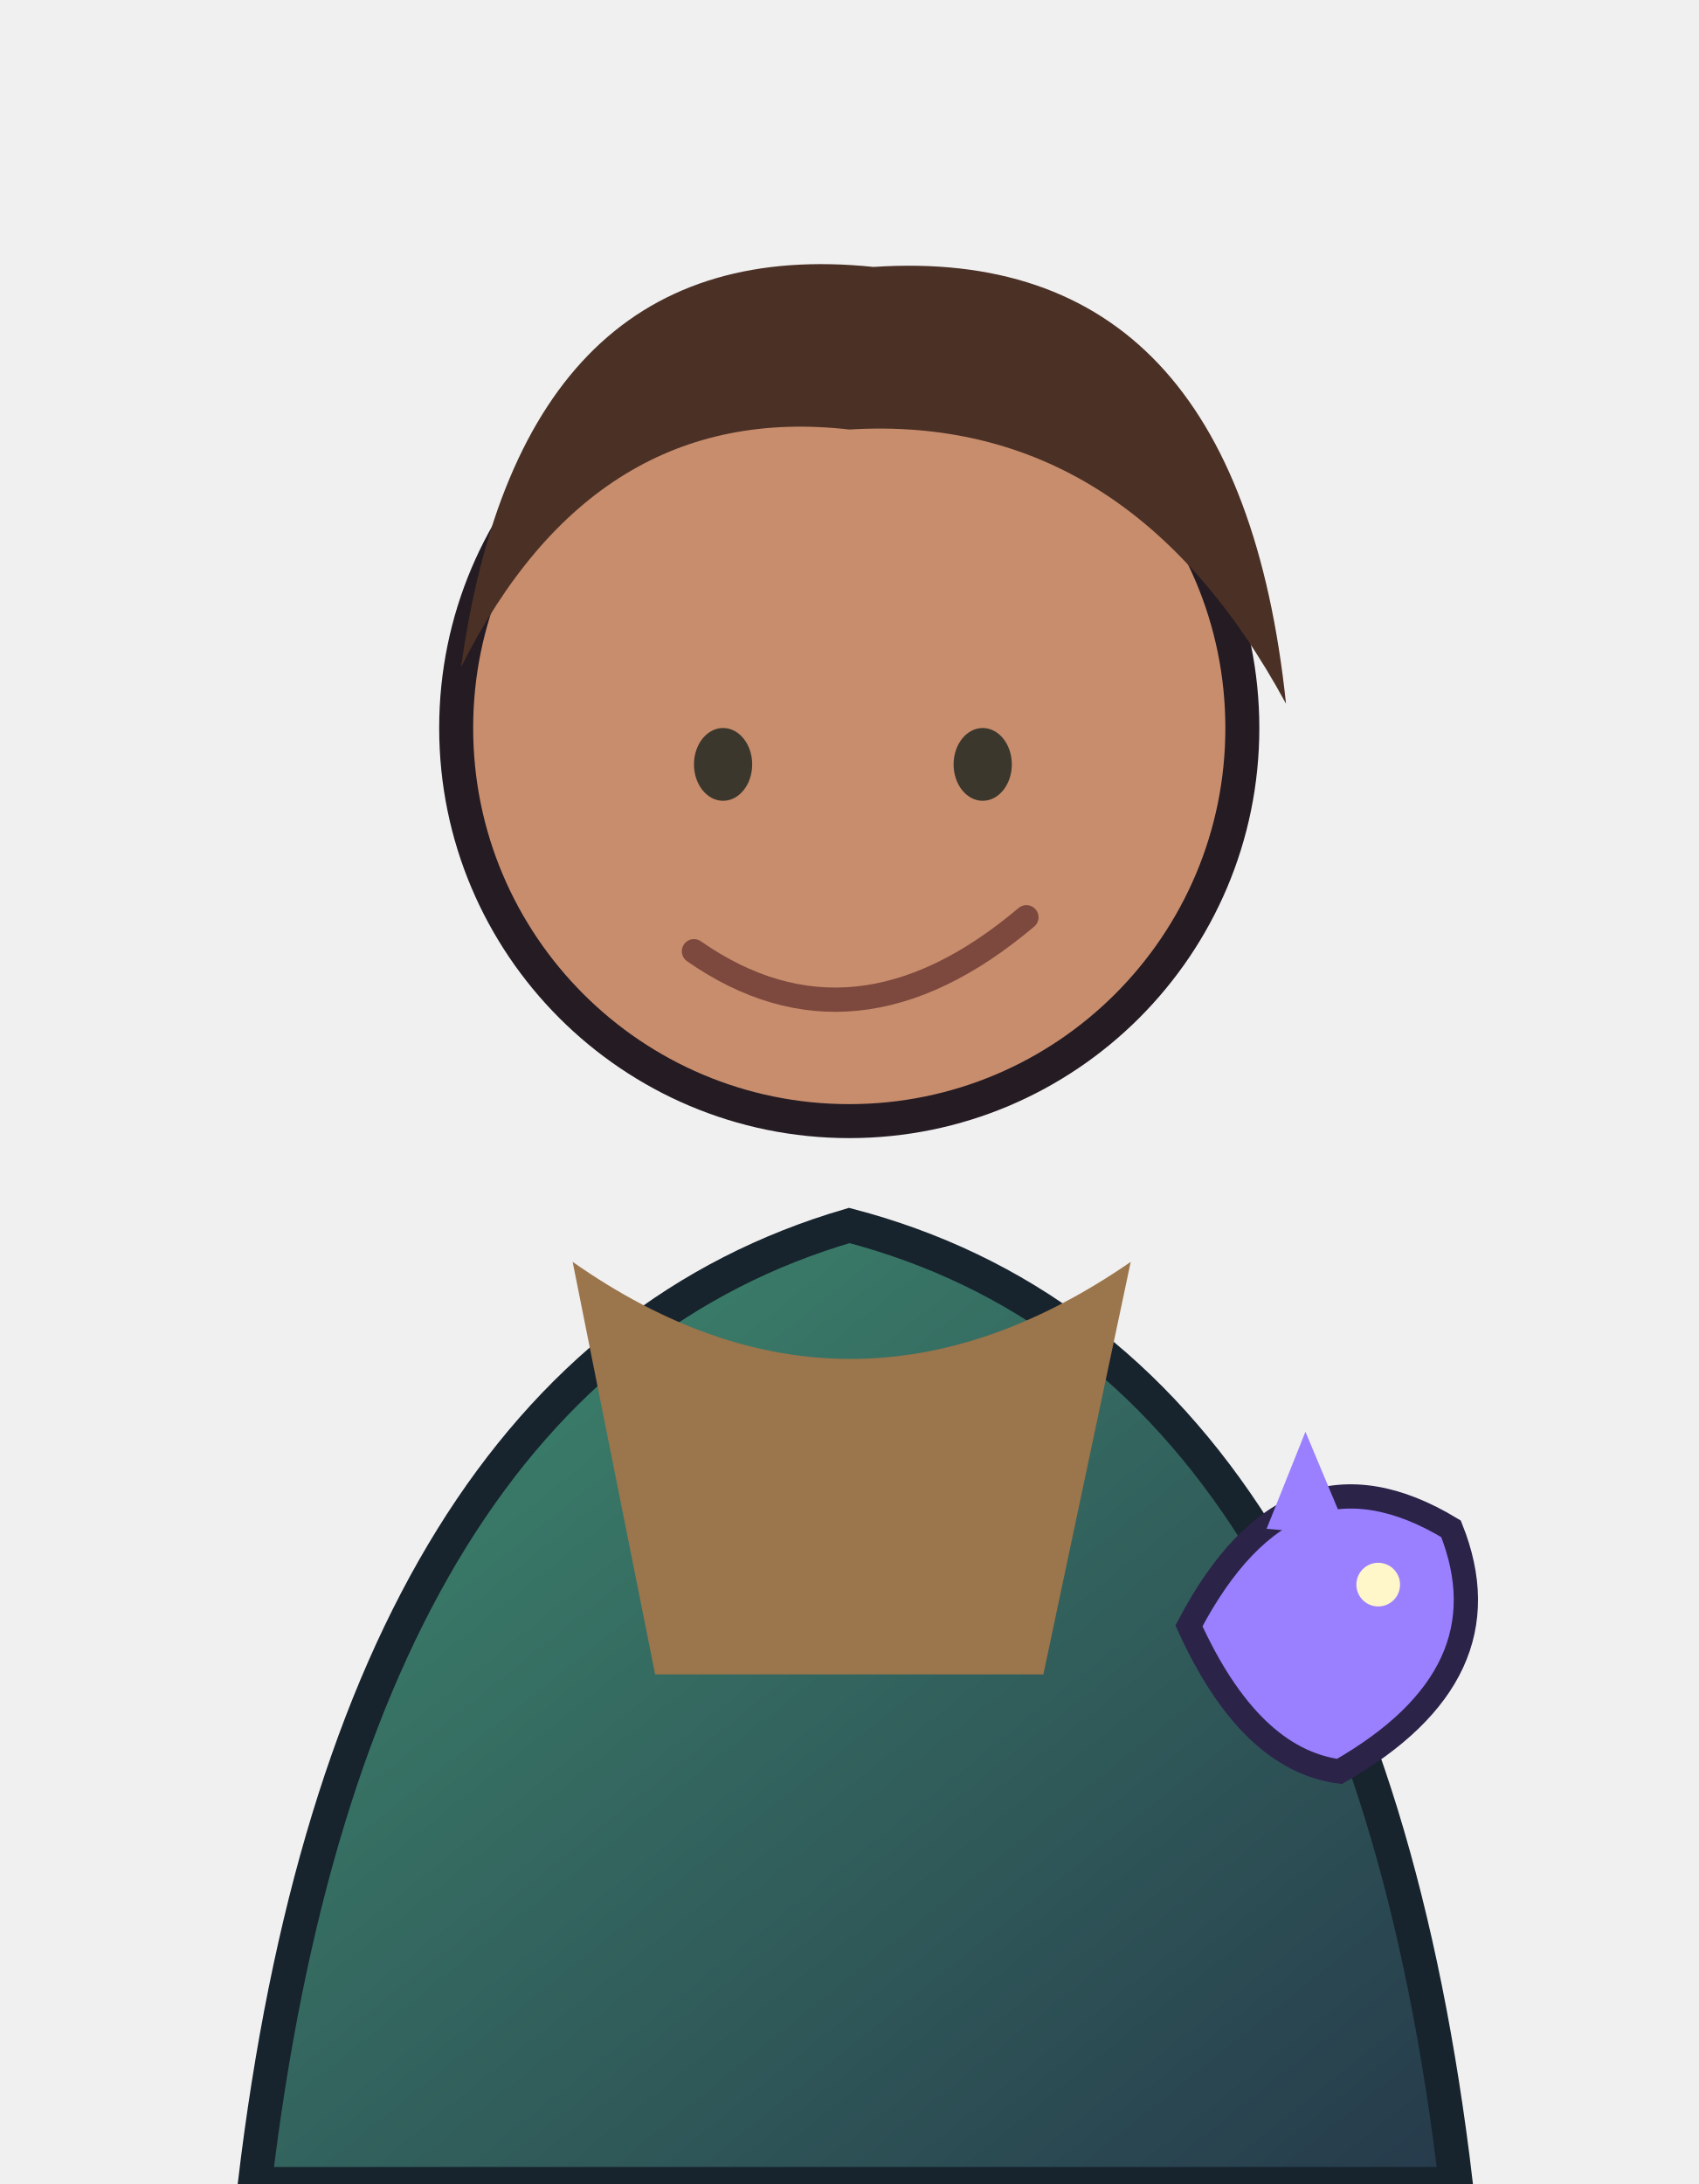
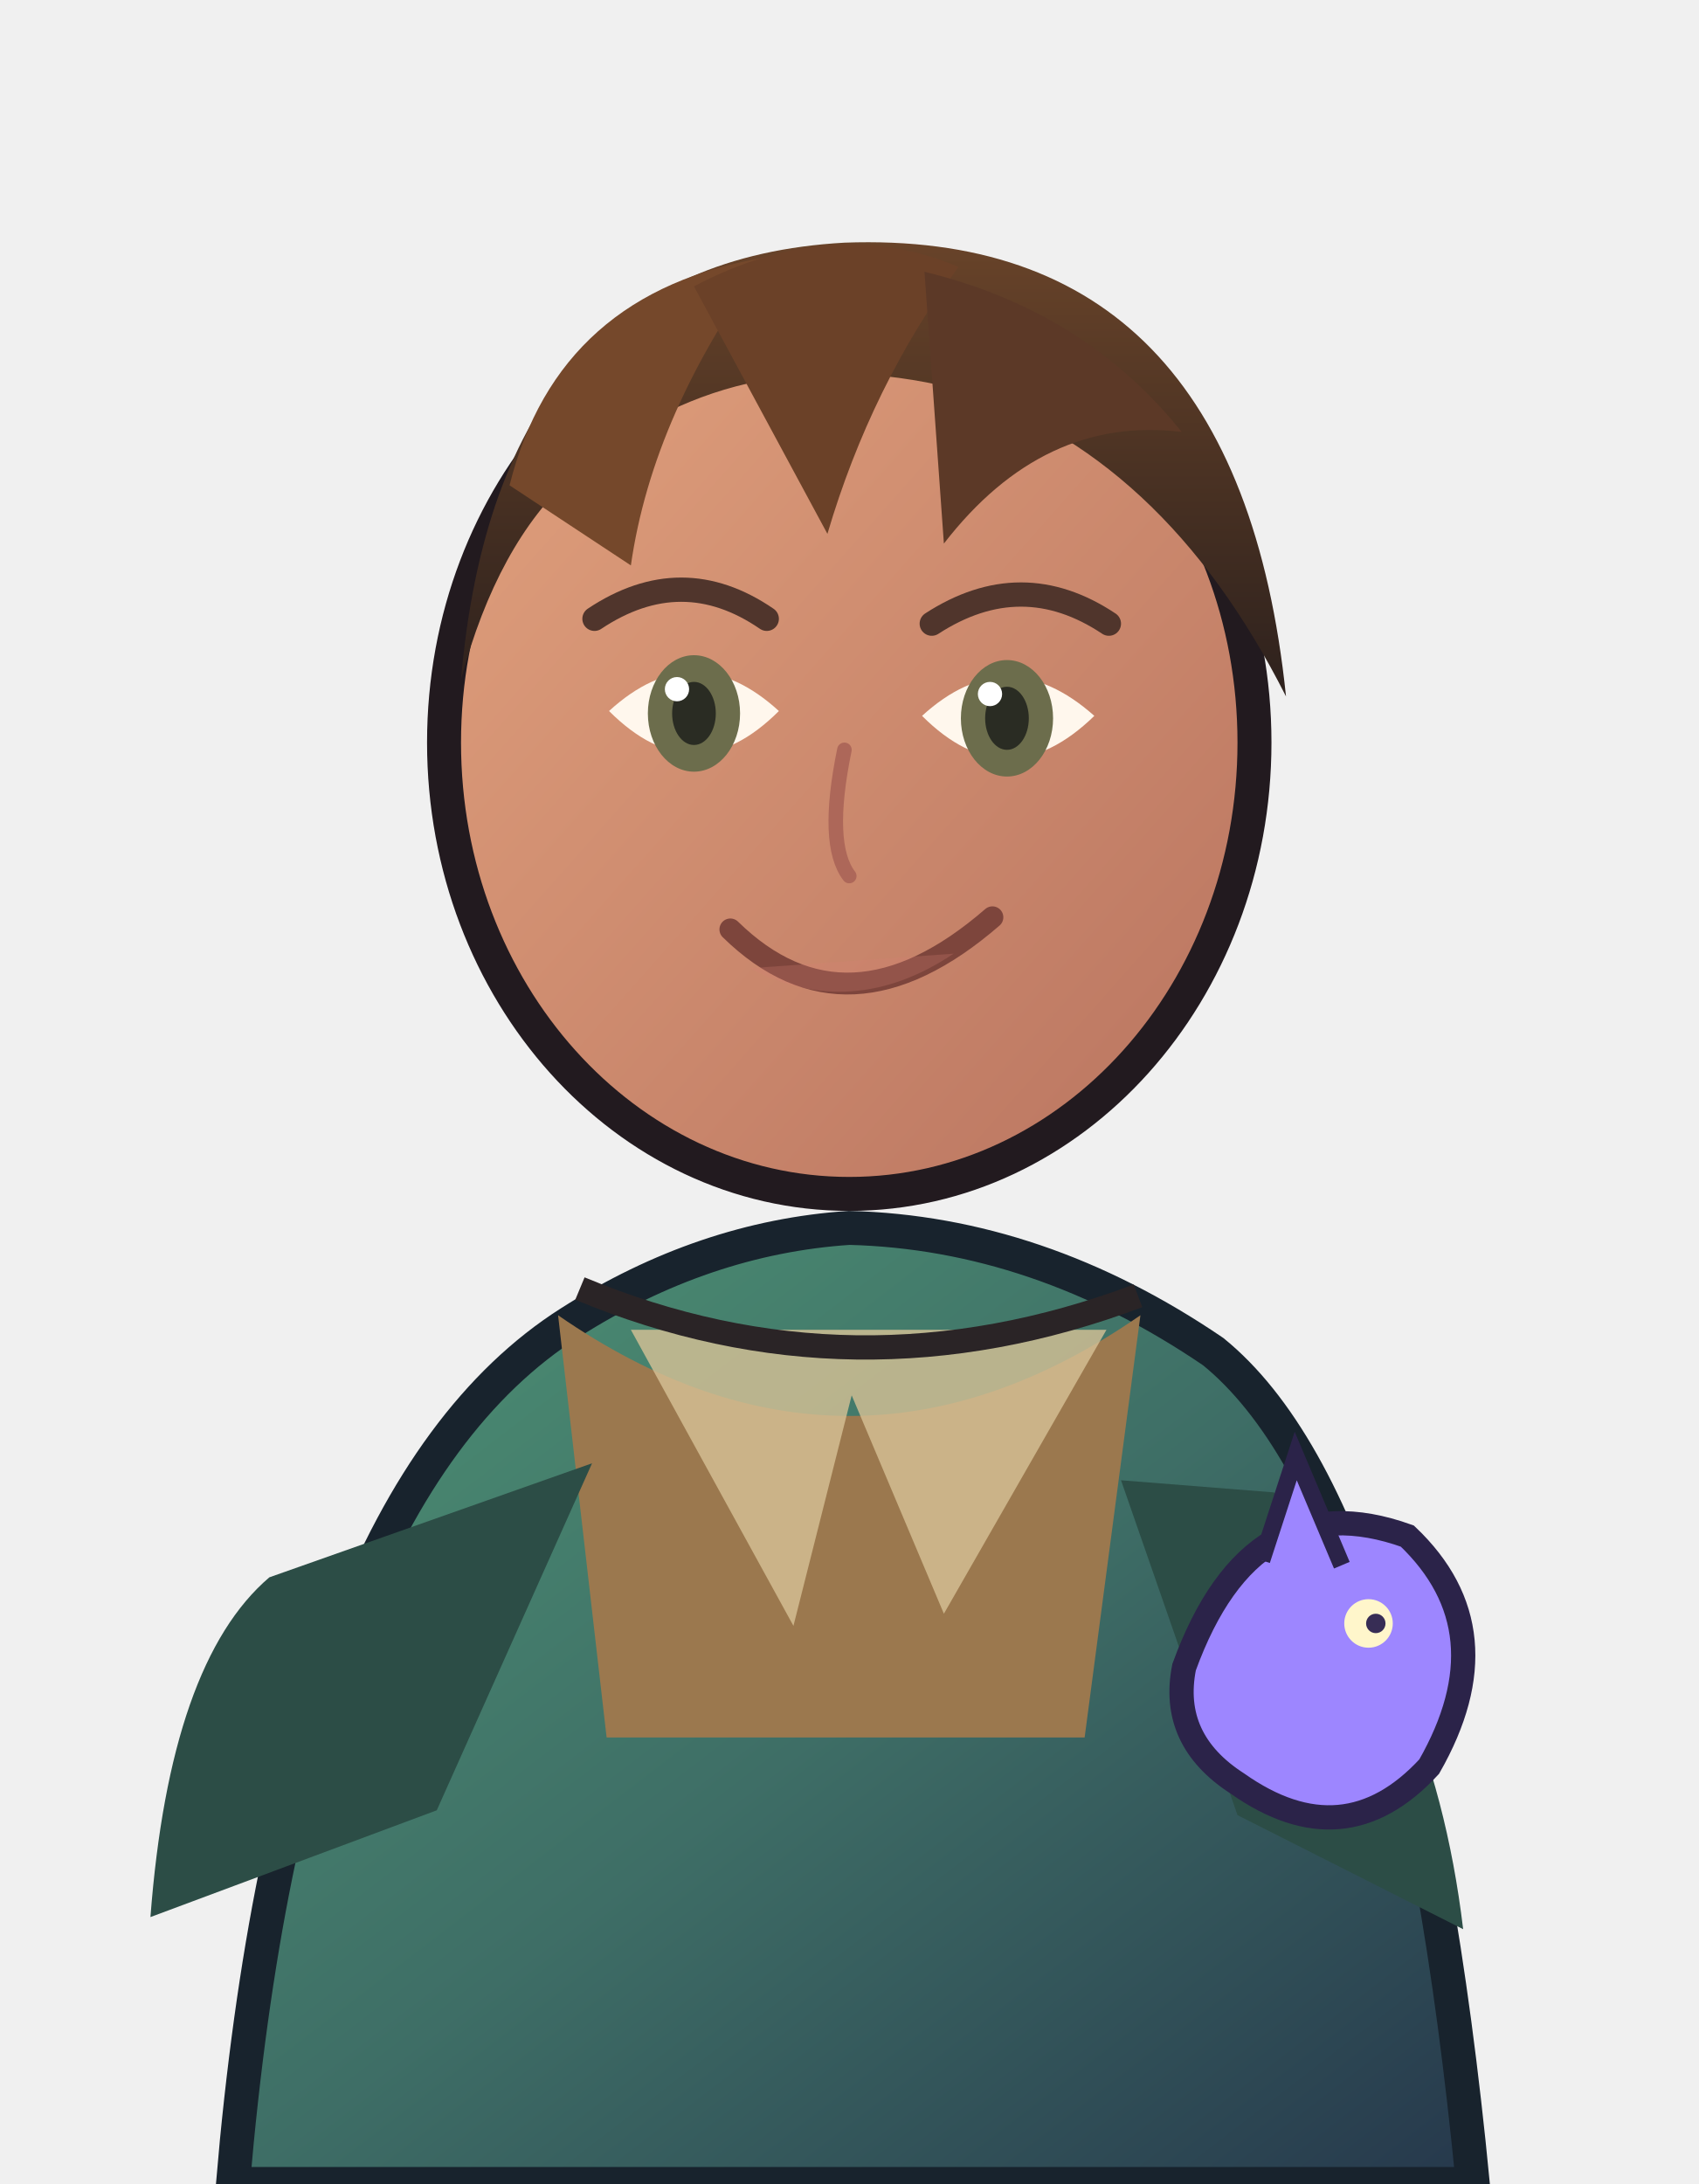
<svg xmlns="http://www.w3.org/2000/svg" viewBox="0 0 700 900">
  <defs>
    <linearGradient id="coat" x1="0" y1="0" x2="1" y2="1">
-       <stop stop-color="#3f8c70" />
-       <stop offset="1" stop-color="#263a4b" />
+       <stop stop-color="#4e9475" />
+       <stop offset=".5" stop-color="#3e6e66" />
+       <stop offset="1" stop-color="#26384c" />
+     </linearGradient>
+     <linearGradient id="skin" x1="0" y1="0" x2="1" y2="1">
+       <stop stop-color="#e2a27e" />
+       <stop offset="1" stop-color="#b8735f" />
+     </linearGradient>
+     <linearGradient id="hair" x1="0" y1="0" x2="0" y2="1">
+       <stop stop-color="#684329" />
+       <stop offset="1" stop-color="#2d211d" />
    </linearGradient>
  </defs>
-   <path d="M105 900Q145 565 350 505Q560 560 600 900Z" fill="url(#coat)" stroke="#17232d" stroke-width="14" />
-   <circle cx="350" cy="300" r="162" fill="#c88d6d" stroke="#241b23" stroke-width="14" />
-   <path d="M190 275Q215 95 360 110Q510 100 530 290Q465 170 350 177Q245 165 190 275Z" fill="#4b3025" />
-   <ellipse cx="298" cy="315" rx="12" ry="15" fill="#3b372c" />
-   <ellipse cx="405" cy="315" rx="12" ry="15" fill="#3b372c" />
-   <path d="M286 392Q352 438 423 378" fill="none" stroke="#7d483d" stroke-width="10" stroke-linecap="round" />
-   <path d="M236 520Q350 600 466 520L430 690H270Z" fill="#9b754b" />
-   <g transform="translate(480 575)">
-     <path d="M10 95Q52 15 118 55Q142 115 72 155Q35 150 10 95Z" fill="#9a80ff" stroke="#2b2348" stroke-width="10" />
-     <path d="M42 55 58 15 76 58" fill="#9a80ff" />
-     <circle cx="88" cy="78" r="9" fill="#fff6ca" />
+   <ellipse cx="350" cy="846" rx="235" ry="42" fill="#0b111d" opacity=".35" />
+   <path d="M96 900Q120 618 235 545Q290 510 350 506Q428 508 500 557Q580 622 607 900Z" fill="url(#coat)" stroke="#18232d" stroke-width="14" />
+   <path d="M230 542Q350 625 470 542L447 716H250Z" fill="#9b784e" />
+   <path d="M260 548 327 670 351 575 389 665 456 548" fill="#d7c296" opacity=".8" />
+   <path d="M111 650Q70 685 62 790L180 746 244 603Z" fill="#2c4d46" />
+   <path d="M525 615Q590 686 603 795L510 748 462 610Z" fill="#2c4d46" />
+   <ellipse cx="350" cy="306" rx="167" ry="186" fill="url(#skin)" stroke="#221a1f" stroke-width="14" />
+   <path d="M190 280Q205 108 348 100Q510 94 530 287Q479 186 393 160Q302 138 236 196Q205 224 190 280Z" fill="url(#hair)" />
+   <path d="M210 200Q230 120 316 106Q269 170 260 233Z" fill="#75482b" />
+   <path d="M286 118Q343 88 395 110Q359 159 341 220Z" fill="#6b4128" />
+   <path d="M381 112Q447 128 487 178Q430 171 389 224Z" fill="#5c3927" />
+   <path d="M245 255Q281 231 316 255" fill="none" stroke="#50352c" stroke-width="10" stroke-linecap="round" />
+   <path d="M384 257Q421 233 457 257" fill="none" stroke="#50352c" stroke-width="10" stroke-linecap="round" />
+   <path d="M251 293Q286 261 321 293Q286 328 251 293Z" fill="#fff7ed" />
+   <ellipse cx="286" cy="294" rx="19" ry="24" fill="#6c6d4c" />
+   <ellipse cx="286" cy="294" rx="9" ry="13" fill="#2a2c23" />
+   <circle cx="279" cy="284" r="5" fill="#fff" />
+   <path d="M380 295Q415 263 451 295Q415 330 380 295Z" fill="#fff7ed" />
+   <ellipse cx="415" cy="296" rx="19" ry="24" fill="#6c6d4c" />
+   <ellipse cx="415" cy="296" rx="9" ry="13" fill="#2a2c23" />
+   <circle cx="408" cy="286" r="5" fill="#fff" />
+   <path d="M348 309Q340 348 350 361" fill="none" stroke="#ad6759" stroke-width="6" stroke-linecap="round" />
+   <path d="M301 383Q349 430 409 378" fill="none" stroke="#7d453c" stroke-width="9" stroke-linecap="round" />
+   <path d="M309 399Q351 421 393 393" fill="#d57f73" opacity=".25" />
+   <g transform="translate(472 585)">
+     <path d="M16 102Q44 25 108 48Q149 87 117 143Q82 181 38 150Q10 132 16 102Z" fill="#9d86ff" stroke="#2b2349" stroke-width="10" />
+     <path d="M48 58 62 15 81 60" fill="#9d86ff" stroke="#2b2349" stroke-width="7" />
+     <circle cx="92" cy="84" r="10" fill="#fff6cb" />
+     <circle cx="95" cy="84" r="4" fill="#372d55" />
  </g>
+   <path d="M239 531Q352 578 469 534" fill="none" stroke="#2a2426" stroke-width="10" />
</svg>
